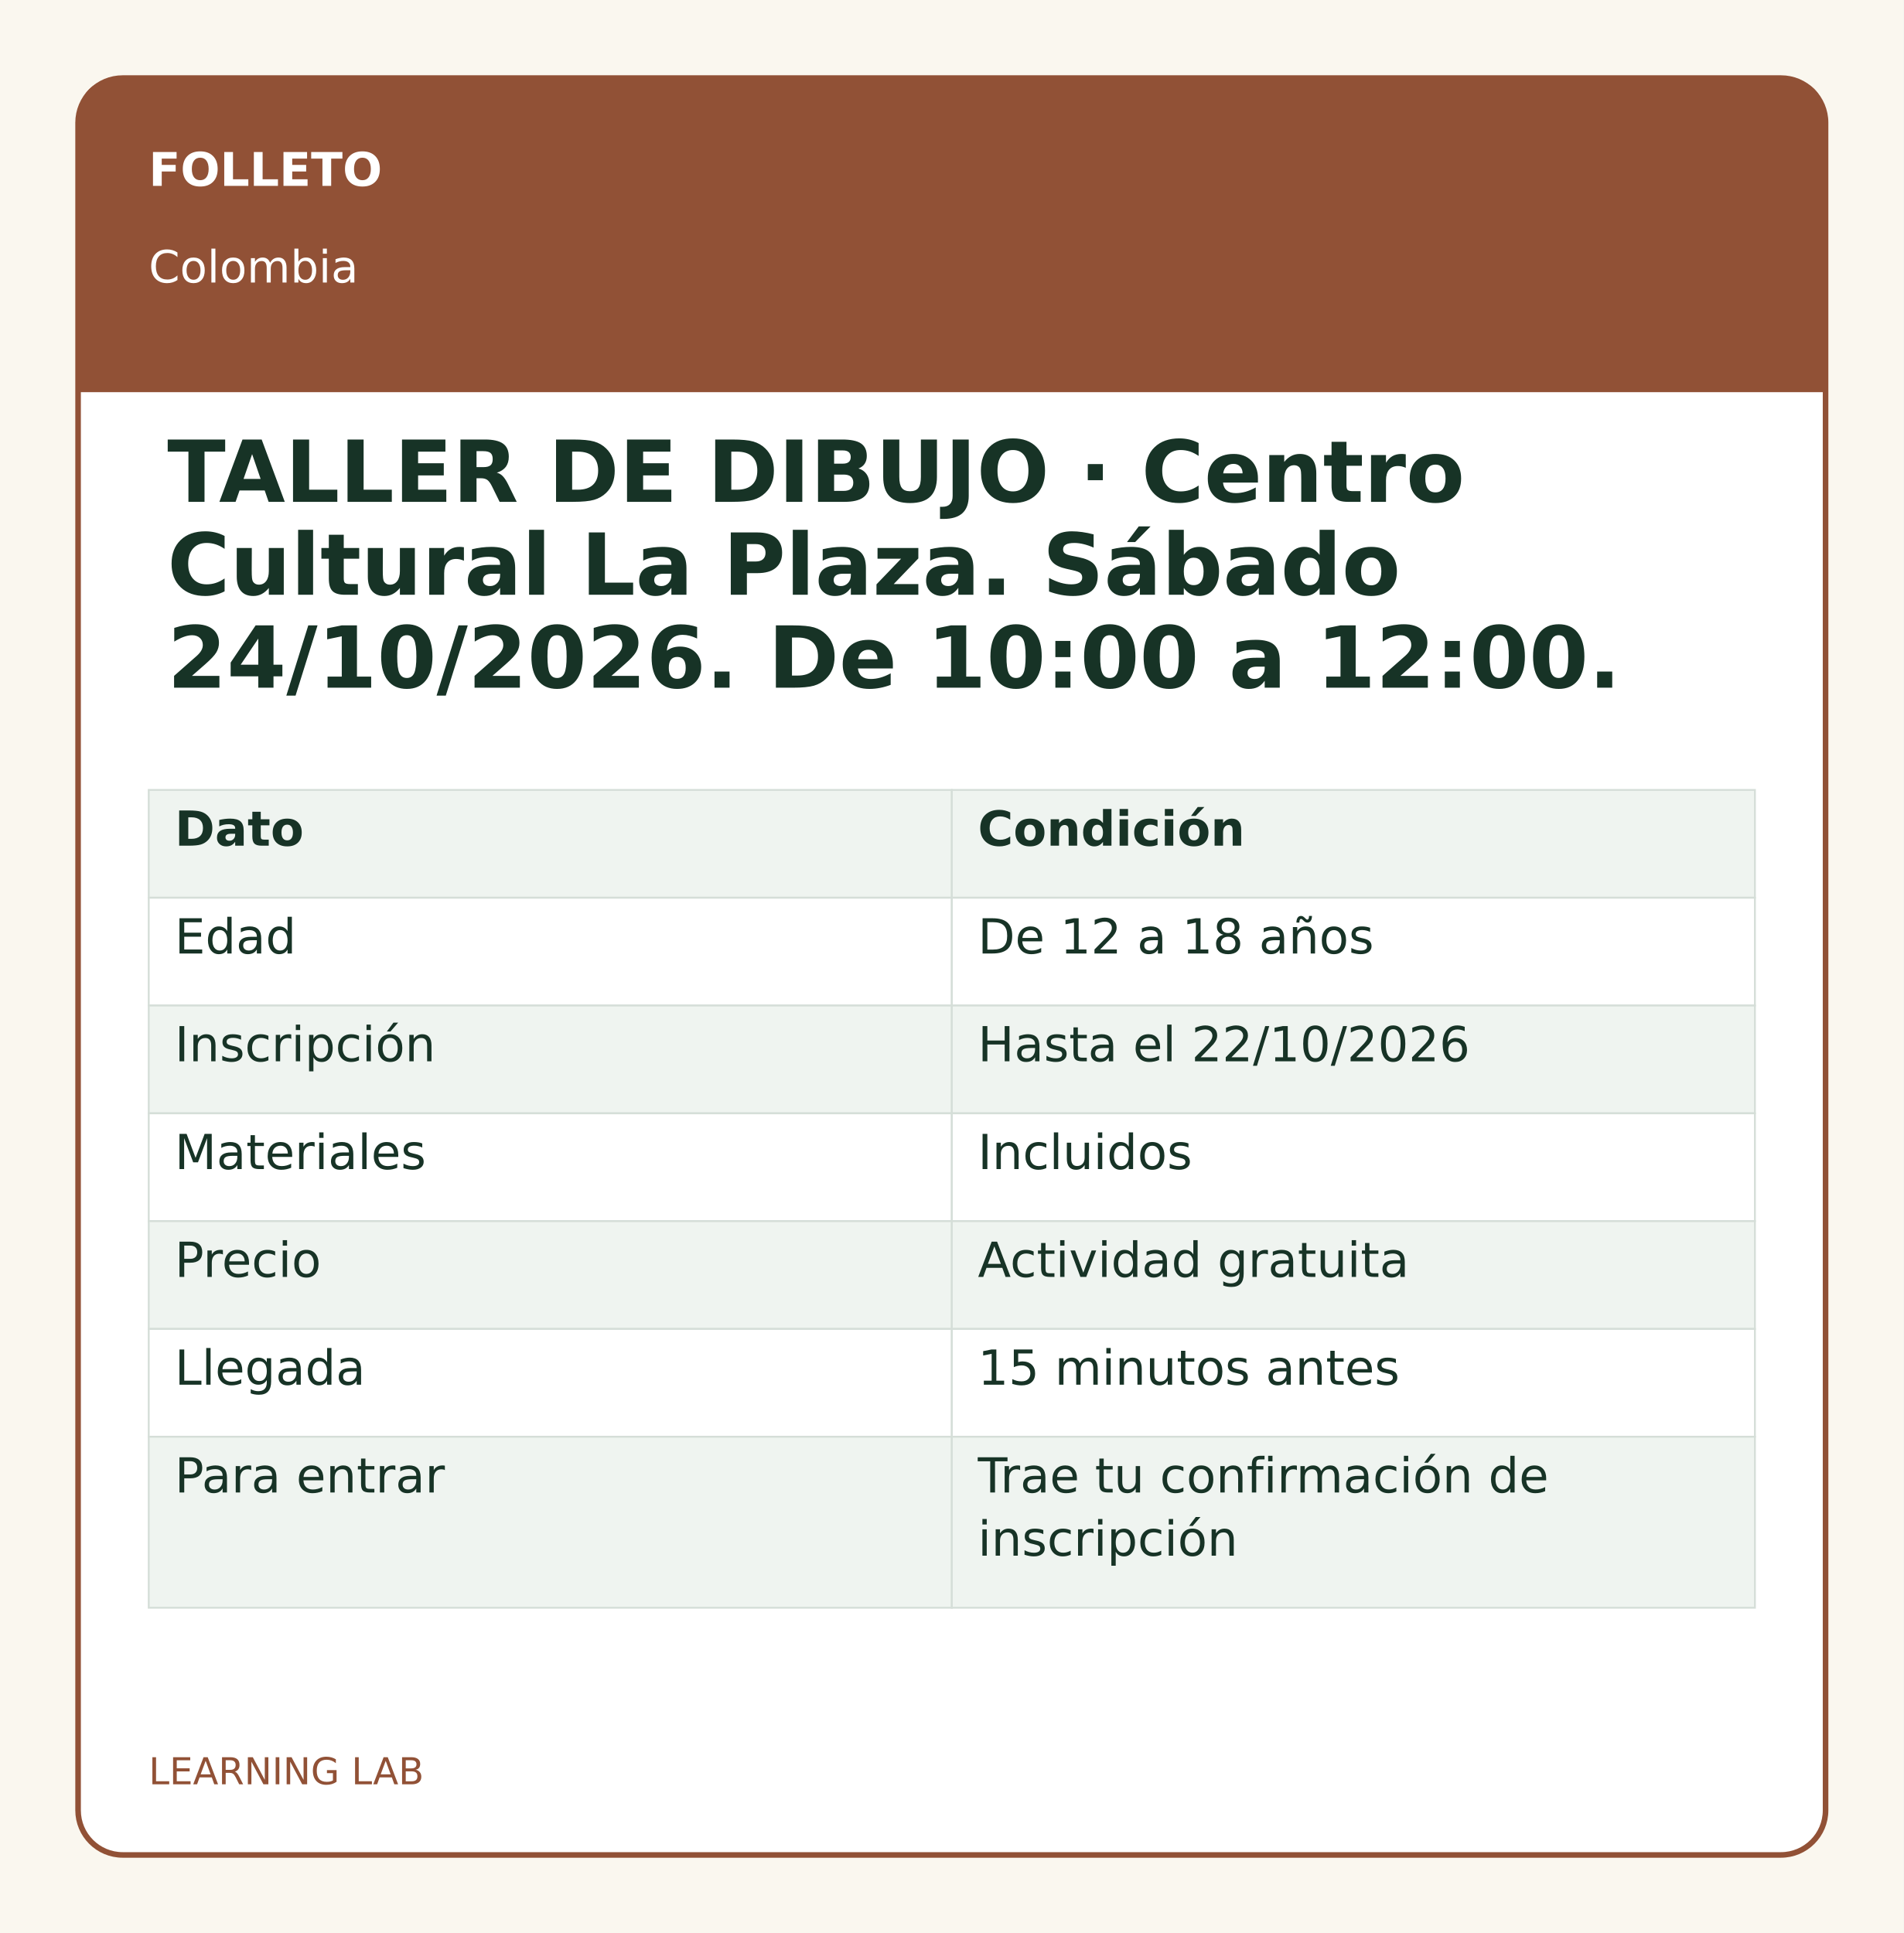
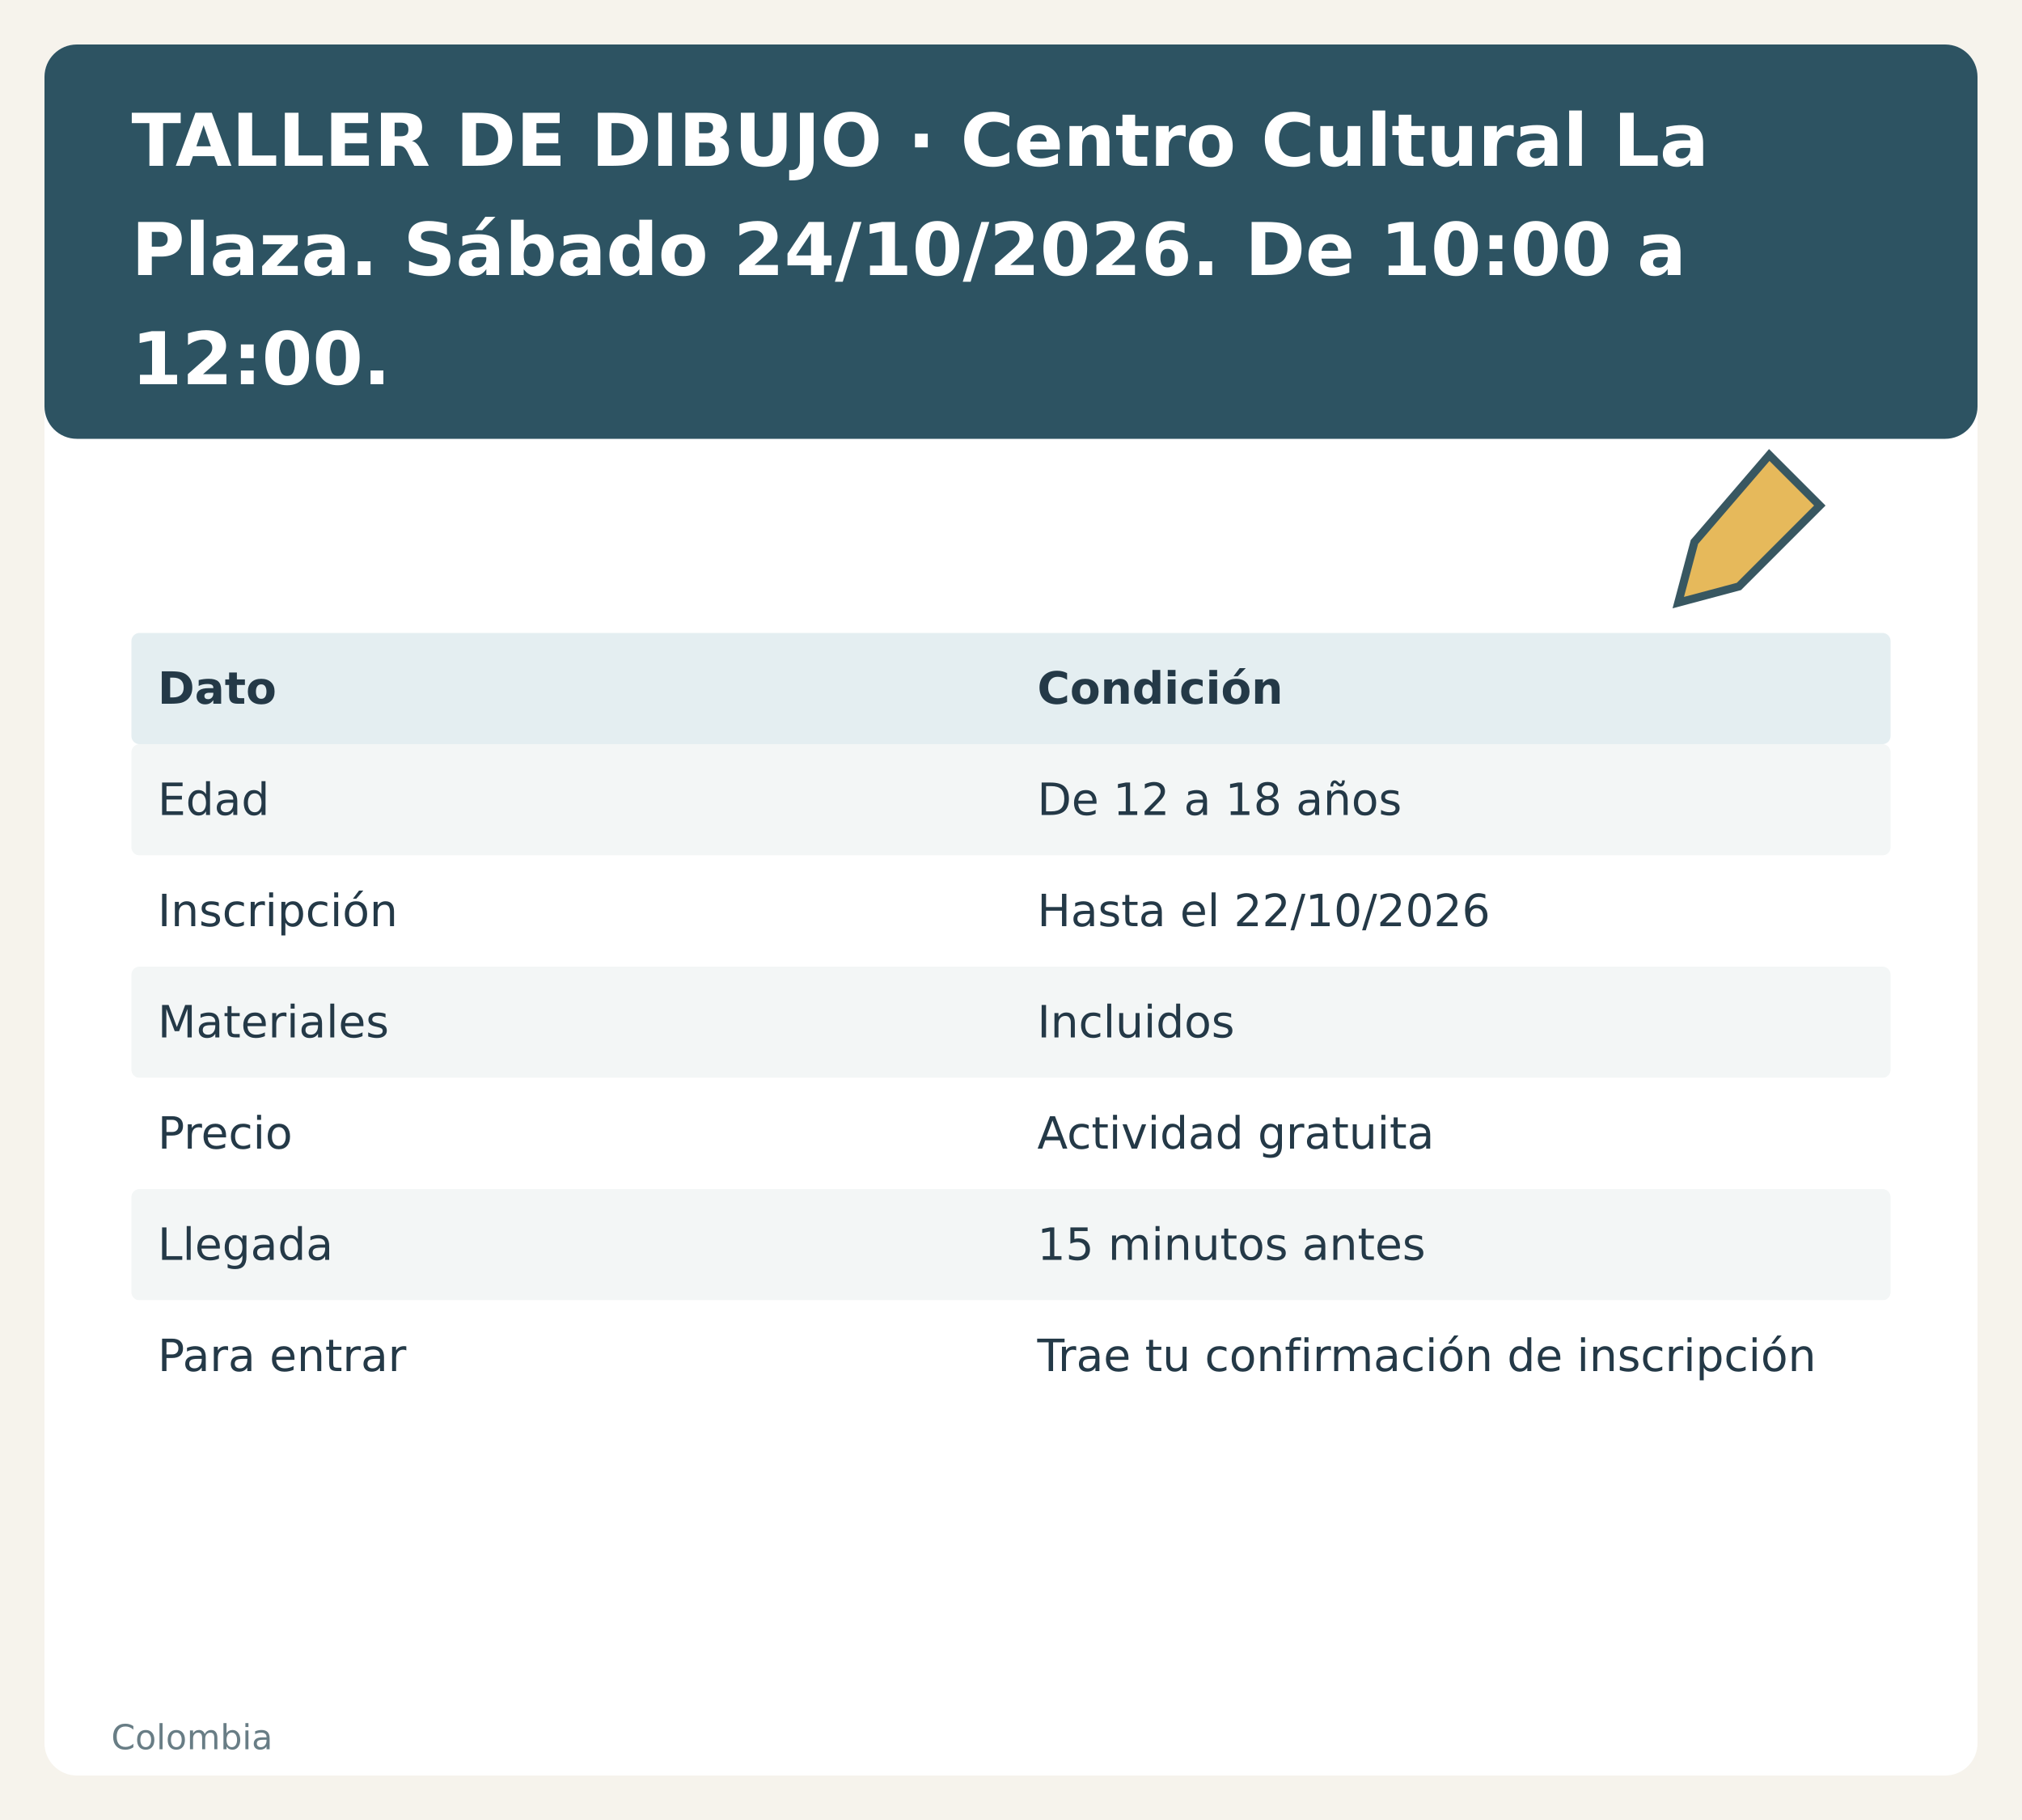
- <svg xmlns="http://www.w3.org/2000/svg" width="1024" height="1040" viewBox="0 0 1024 1040">
-   <rect width="1024" height="1040" fill="#faf7ef" />
-   <rect x="42" y="42" width="940" height="956" rx="24" fill="white" stroke="#915136" stroke-width="3" />
-   <path d="M42 66q0-24 24-24h892q24 0 24 24v145H42Z" fill="#915136" />
-   <text x="80" y="100" font-family="DejaVu Sans, sans-serif" font-size="25" font-weight="bold" fill="white">FOLLETO</text>
-   <text x="80" y="152" font-family="DejaVu Sans, sans-serif" font-size="24" font-weight="normal" fill="white">Colombia</text>
-   <text x="90" y="270" font-family="DejaVu Sans, sans-serif" font-size="46" font-weight="bold" fill="#173326">TALLER DE DIBUJO · Centro</text>
-   <text x="90" y="320" font-family="DejaVu Sans, sans-serif" font-size="46" font-weight="bold" fill="#173326">Cultural La Plaza. Sábado</text>
-   <text x="90" y="370" font-family="DejaVu Sans, sans-serif" font-size="46" font-weight="bold" fill="#173326">24/10/2026. De 10:00 a 12:00.</text>
-   <rect x="80.0" y="425" width="432.0" height="58" fill="#eff4f0" stroke="#d5ded8" />
-   <text x="94.0" y="455" font-family="DejaVu Sans, sans-serif" font-size="26" font-weight="bold" fill="#173326">Dato</text>
-   <rect x="512.0" y="425" width="432.0" height="58" fill="#eff4f0" stroke="#d5ded8" />
-   <text x="526.0" y="455" font-family="DejaVu Sans, sans-serif" font-size="26" font-weight="bold" fill="#173326">Condición</text>
-   <rect x="80.0" y="483" width="432.0" height="58" fill="#fff" stroke="#d5ded8" />
-   <text x="94.0" y="513" font-family="DejaVu Sans, sans-serif" font-size="26" font-weight="normal" fill="#173326">Edad</text>
-   <rect x="512.0" y="483" width="432.0" height="58" fill="#fff" stroke="#d5ded8" />
-   <text x="526.0" y="513" font-family="DejaVu Sans, sans-serif" font-size="26" font-weight="normal" fill="#173326">De 12 a 18 años</text>
-   <rect x="80.0" y="541" width="432.0" height="58" fill="#eff4f0" stroke="#d5ded8" />
-   <text x="94.0" y="571" font-family="DejaVu Sans, sans-serif" font-size="26" font-weight="normal" fill="#173326">Inscripción</text>
-   <rect x="512.0" y="541" width="432.0" height="58" fill="#eff4f0" stroke="#d5ded8" />
-   <text x="526.0" y="571" font-family="DejaVu Sans, sans-serif" font-size="26" font-weight="normal" fill="#173326">Hasta el 22/10/2026</text>
-   <rect x="80.0" y="599" width="432.0" height="58" fill="#fff" stroke="#d5ded8" />
-   <text x="94.0" y="629" font-family="DejaVu Sans, sans-serif" font-size="26" font-weight="normal" fill="#173326">Materiales</text>
-   <rect x="512.0" y="599" width="432.0" height="58" fill="#fff" stroke="#d5ded8" />
-   <text x="526.0" y="629" font-family="DejaVu Sans, sans-serif" font-size="26" font-weight="normal" fill="#173326">Incluidos</text>
-   <rect x="80.0" y="657" width="432.0" height="58" fill="#eff4f0" stroke="#d5ded8" />
-   <text x="94.0" y="687" font-family="DejaVu Sans, sans-serif" font-size="26" font-weight="normal" fill="#173326">Precio</text>
-   <rect x="512.0" y="657" width="432.0" height="58" fill="#eff4f0" stroke="#d5ded8" />
-   <text x="526.0" y="687" font-family="DejaVu Sans, sans-serif" font-size="26" font-weight="normal" fill="#173326">Actividad gratuita</text>
-   <rect x="80.0" y="715" width="432.0" height="58" fill="#fff" stroke="#d5ded8" />
-   <text x="94.0" y="745" font-family="DejaVu Sans, sans-serif" font-size="26" font-weight="normal" fill="#173326">Llegada</text>
-   <rect x="512.0" y="715" width="432.0" height="58" fill="#fff" stroke="#d5ded8" />
-   <text x="526.0" y="745" font-family="DejaVu Sans, sans-serif" font-size="26" font-weight="normal" fill="#173326">15 minutos antes</text>
-   <rect x="80.0" y="773" width="432.0" height="92" fill="#eff4f0" stroke="#d5ded8" />
-   <text x="94.0" y="803" font-family="DejaVu Sans, sans-serif" font-size="26" font-weight="normal" fill="#173326">Para entrar</text>
-   <rect x="512.0" y="773" width="432.0" height="92" fill="#eff4f0" stroke="#d5ded8" />
-   <text x="526.0" y="803" font-family="DejaVu Sans, sans-serif" font-size="26" font-weight="normal" fill="#173326">Trae tu confirmación de</text>
-   <text x="526.0" y="837" font-family="DejaVu Sans, sans-serif" font-size="26" font-weight="normal" fill="#173326">inscripción</text>
-   <text x="80" y="960" font-family="DejaVu Sans, sans-serif" font-size="20" font-weight="normal" fill="#915136">LEARNING LAB</text>
+ <svg xmlns="http://www.w3.org/2000/svg" width="1000" height="900" viewBox="0 0 1000 900">
+   <rect x="0" y="0" width="1000" height="900" rx="0" fill="#f6f3ec" stroke="none" />
+   <rect x="22" y="22" width="956" height="856" rx="16" fill="#fff" stroke="none" />
+   <rect x="22" y="22" width="956" height="195" rx="16" fill="#2d5362" stroke="none" />
+   <text x="65" y="82" data-right="932" font-family="DejaVu Sans" font-size="36" font-weight="bold" fill="#fff">TALLER DE DIBUJO · Centro Cultural La</text>
+   <text x="65" y="136.0" data-right="932" font-family="DejaVu Sans" font-size="36" font-weight="bold" fill="#fff">Plaza. Sábado 24/10/2026. De 10:00 a</text>
+   <text x="65" y="190.0" data-right="932" font-family="DejaVu Sans" font-size="36" font-weight="bold" fill="#fff">12:00.</text>
+   <path d="M875 225l25 25-40 40-30 8 8-30Z" fill="#e6b95b" stroke="#385761" stroke-width="4" />
+   <rect x="65" y="313" width="870" height="55" rx="4" fill="#e4eef1" stroke="none" />
+   <text x="78.0" y="348" data-right="490.0" font-family="DejaVu Sans" font-size="22" font-weight="bold" fill="#243947">Dato</text>
+   <text x="513.0" y="348" data-right="925.0" font-family="DejaVu Sans" font-size="22" font-weight="bold" fill="#243947">Condición</text>
+   <rect x="65" y="368" width="870" height="55" rx="4" fill="#f3f6f6" stroke="none" />
+   <text x="78.0" y="403" data-right="490.0" font-family="DejaVu Sans" font-size="22" font-weight="normal" fill="#243947">Edad</text>
+   <text x="513.0" y="403" data-right="925.0" font-family="DejaVu Sans" font-size="22" font-weight="normal" fill="#243947">De 12 a 18 años</text>
+   <rect x="65" y="423" width="870" height="55" rx="4" fill="#fff" stroke="none" />
+   <text x="78.0" y="458" data-right="490.0" font-family="DejaVu Sans" font-size="22" font-weight="normal" fill="#243947">Inscripción</text>
+   <text x="513.0" y="458" data-right="925.0" font-family="DejaVu Sans" font-size="22" font-weight="normal" fill="#243947">Hasta el 22/10/2026</text>
+   <rect x="65" y="478" width="870" height="55" rx="4" fill="#f3f6f6" stroke="none" />
+   <text x="78.0" y="513" data-right="490.0" font-family="DejaVu Sans" font-size="22" font-weight="normal" fill="#243947">Materiales</text>
+   <text x="513.0" y="513" data-right="925.0" font-family="DejaVu Sans" font-size="22" font-weight="normal" fill="#243947">Incluidos</text>
+   <rect x="65" y="533" width="870" height="55" rx="4" fill="#fff" stroke="none" />
+   <text x="78.0" y="568" data-right="490.0" font-family="DejaVu Sans" font-size="22" font-weight="normal" fill="#243947">Precio</text>
+   <text x="513.0" y="568" data-right="925.0" font-family="DejaVu Sans" font-size="22" font-weight="normal" fill="#243947">Actividad gratuita</text>
+   <rect x="65" y="588" width="870" height="55" rx="4" fill="#f3f6f6" stroke="none" />
+   <text x="78.0" y="623" data-right="490.0" font-family="DejaVu Sans" font-size="22" font-weight="normal" fill="#243947">Llegada</text>
+   <text x="513.0" y="623" data-right="925.0" font-family="DejaVu Sans" font-size="22" font-weight="normal" fill="#243947">15 minutos antes</text>
+   <rect x="65" y="643" width="870" height="55" rx="4" fill="#fff" stroke="none" />
+   <text x="78.0" y="678" data-right="490.0" font-family="DejaVu Sans" font-size="22" font-weight="normal" fill="#243947">Para entrar</text>
+   <text x="513.0" y="678" data-right="925.0" font-family="DejaVu Sans" font-size="22" font-weight="normal" fill="#243947">Trae tu confirmación de inscripción</text>
+   <text x="55" y="865" data-right="962" font-family="DejaVu Sans" font-size="17" font-weight="normal" fill="#687d85">Colombia</text>
</svg>
